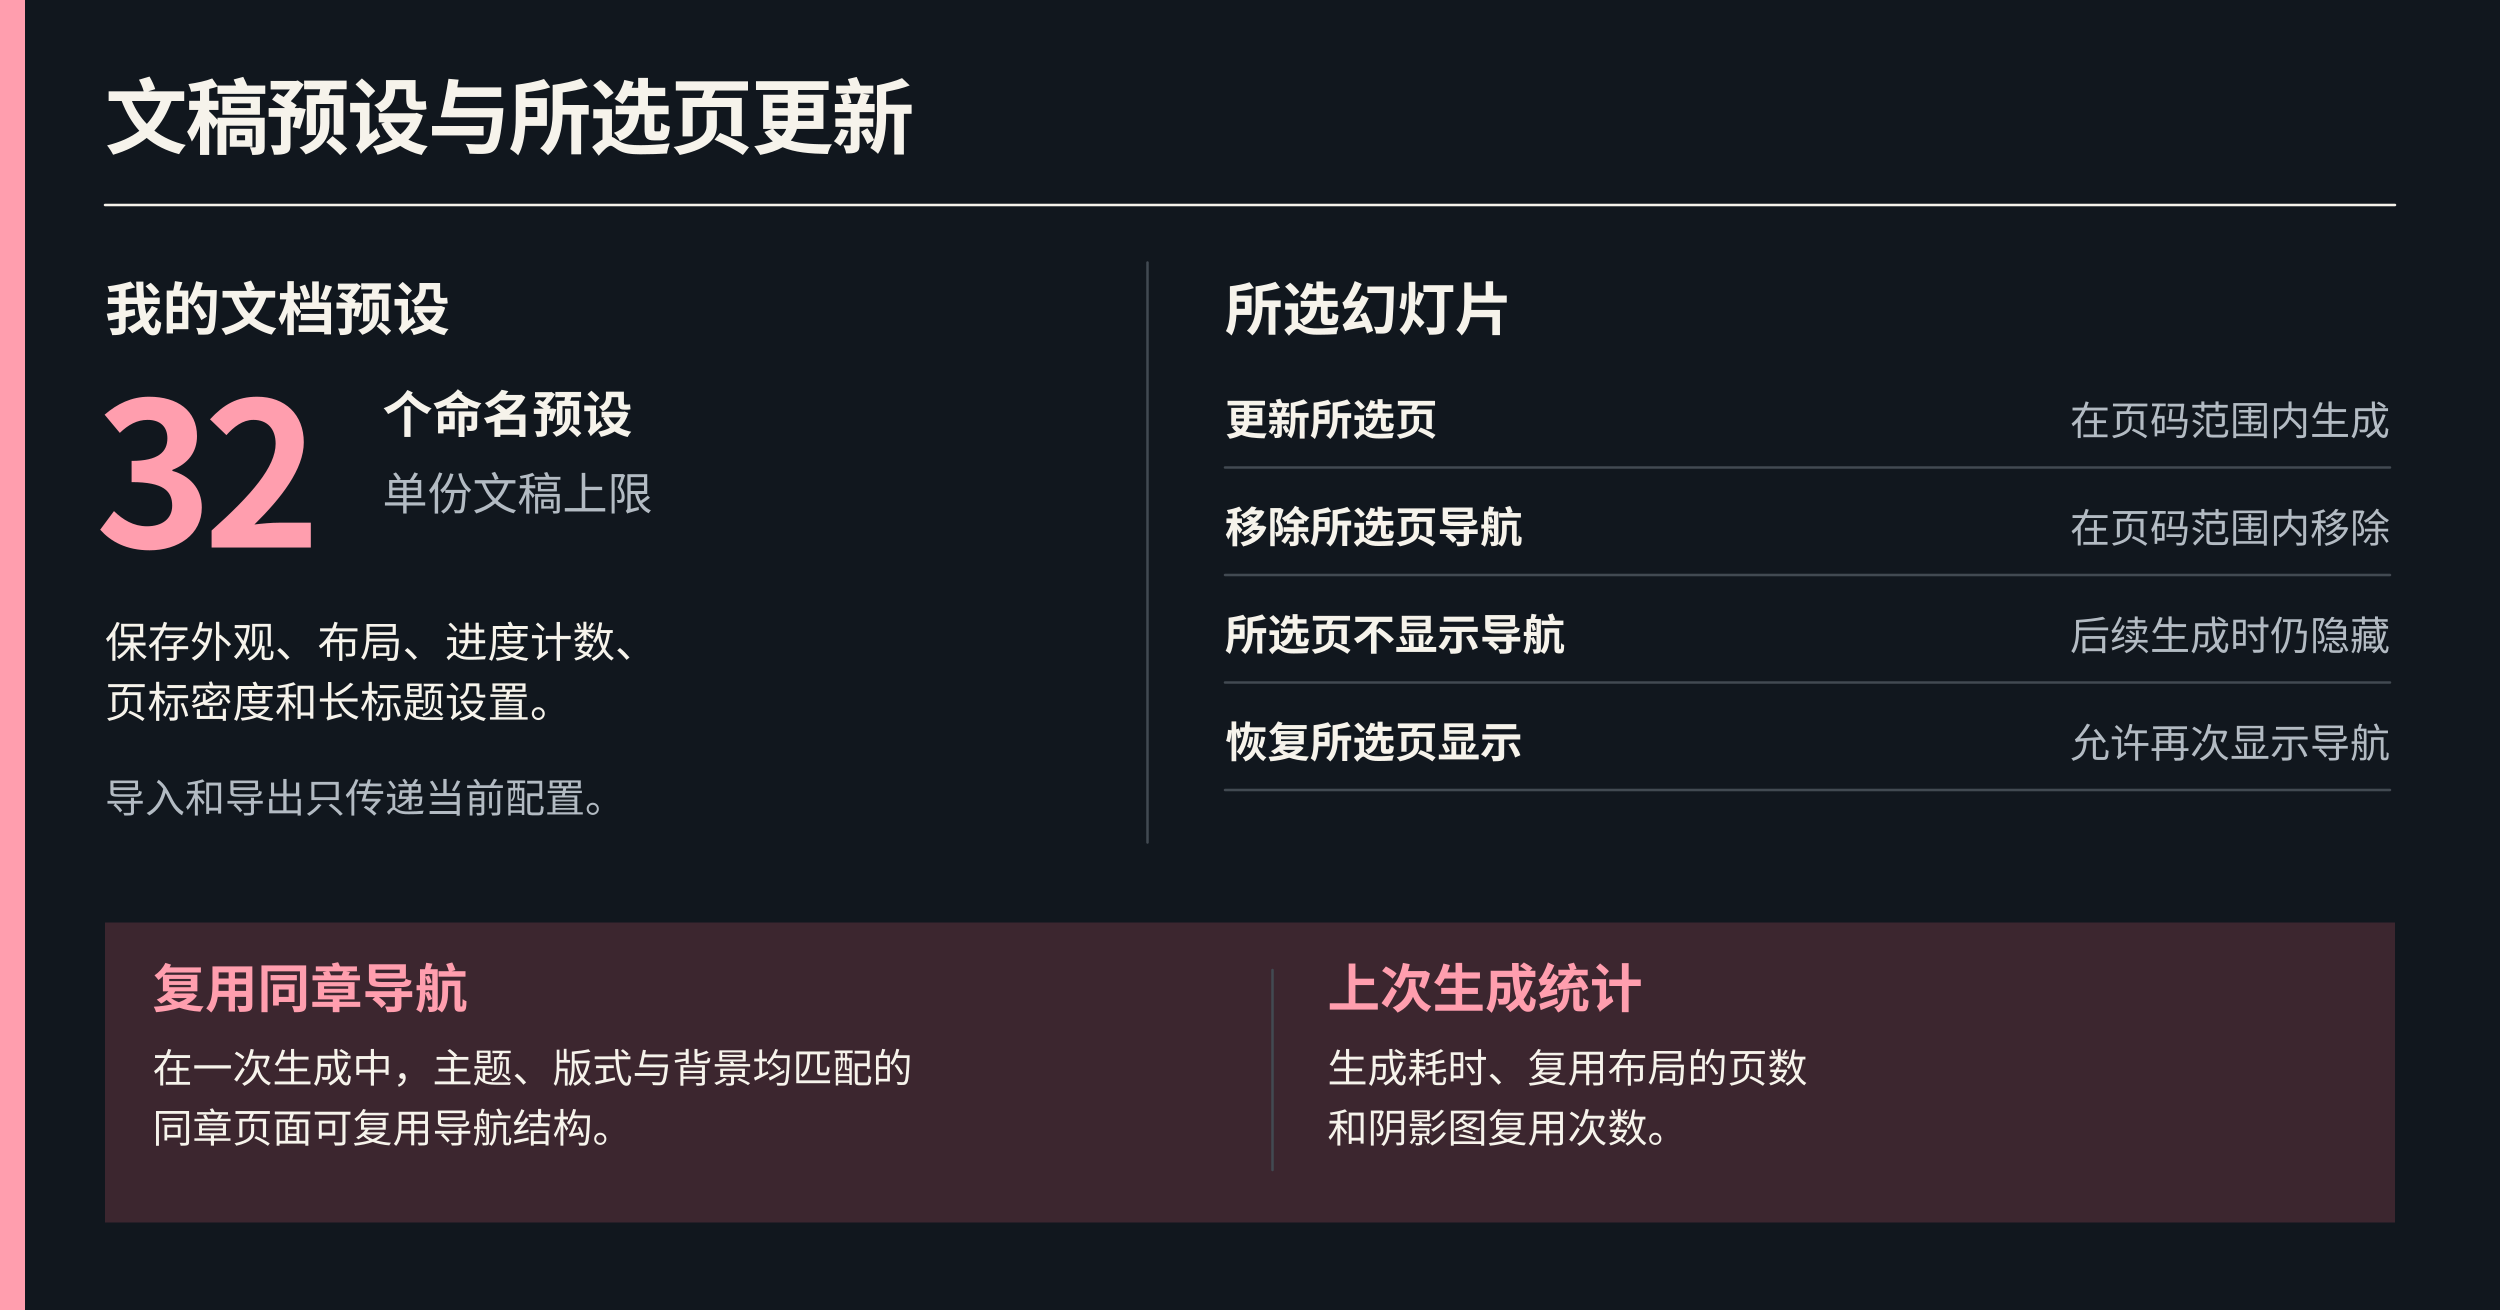
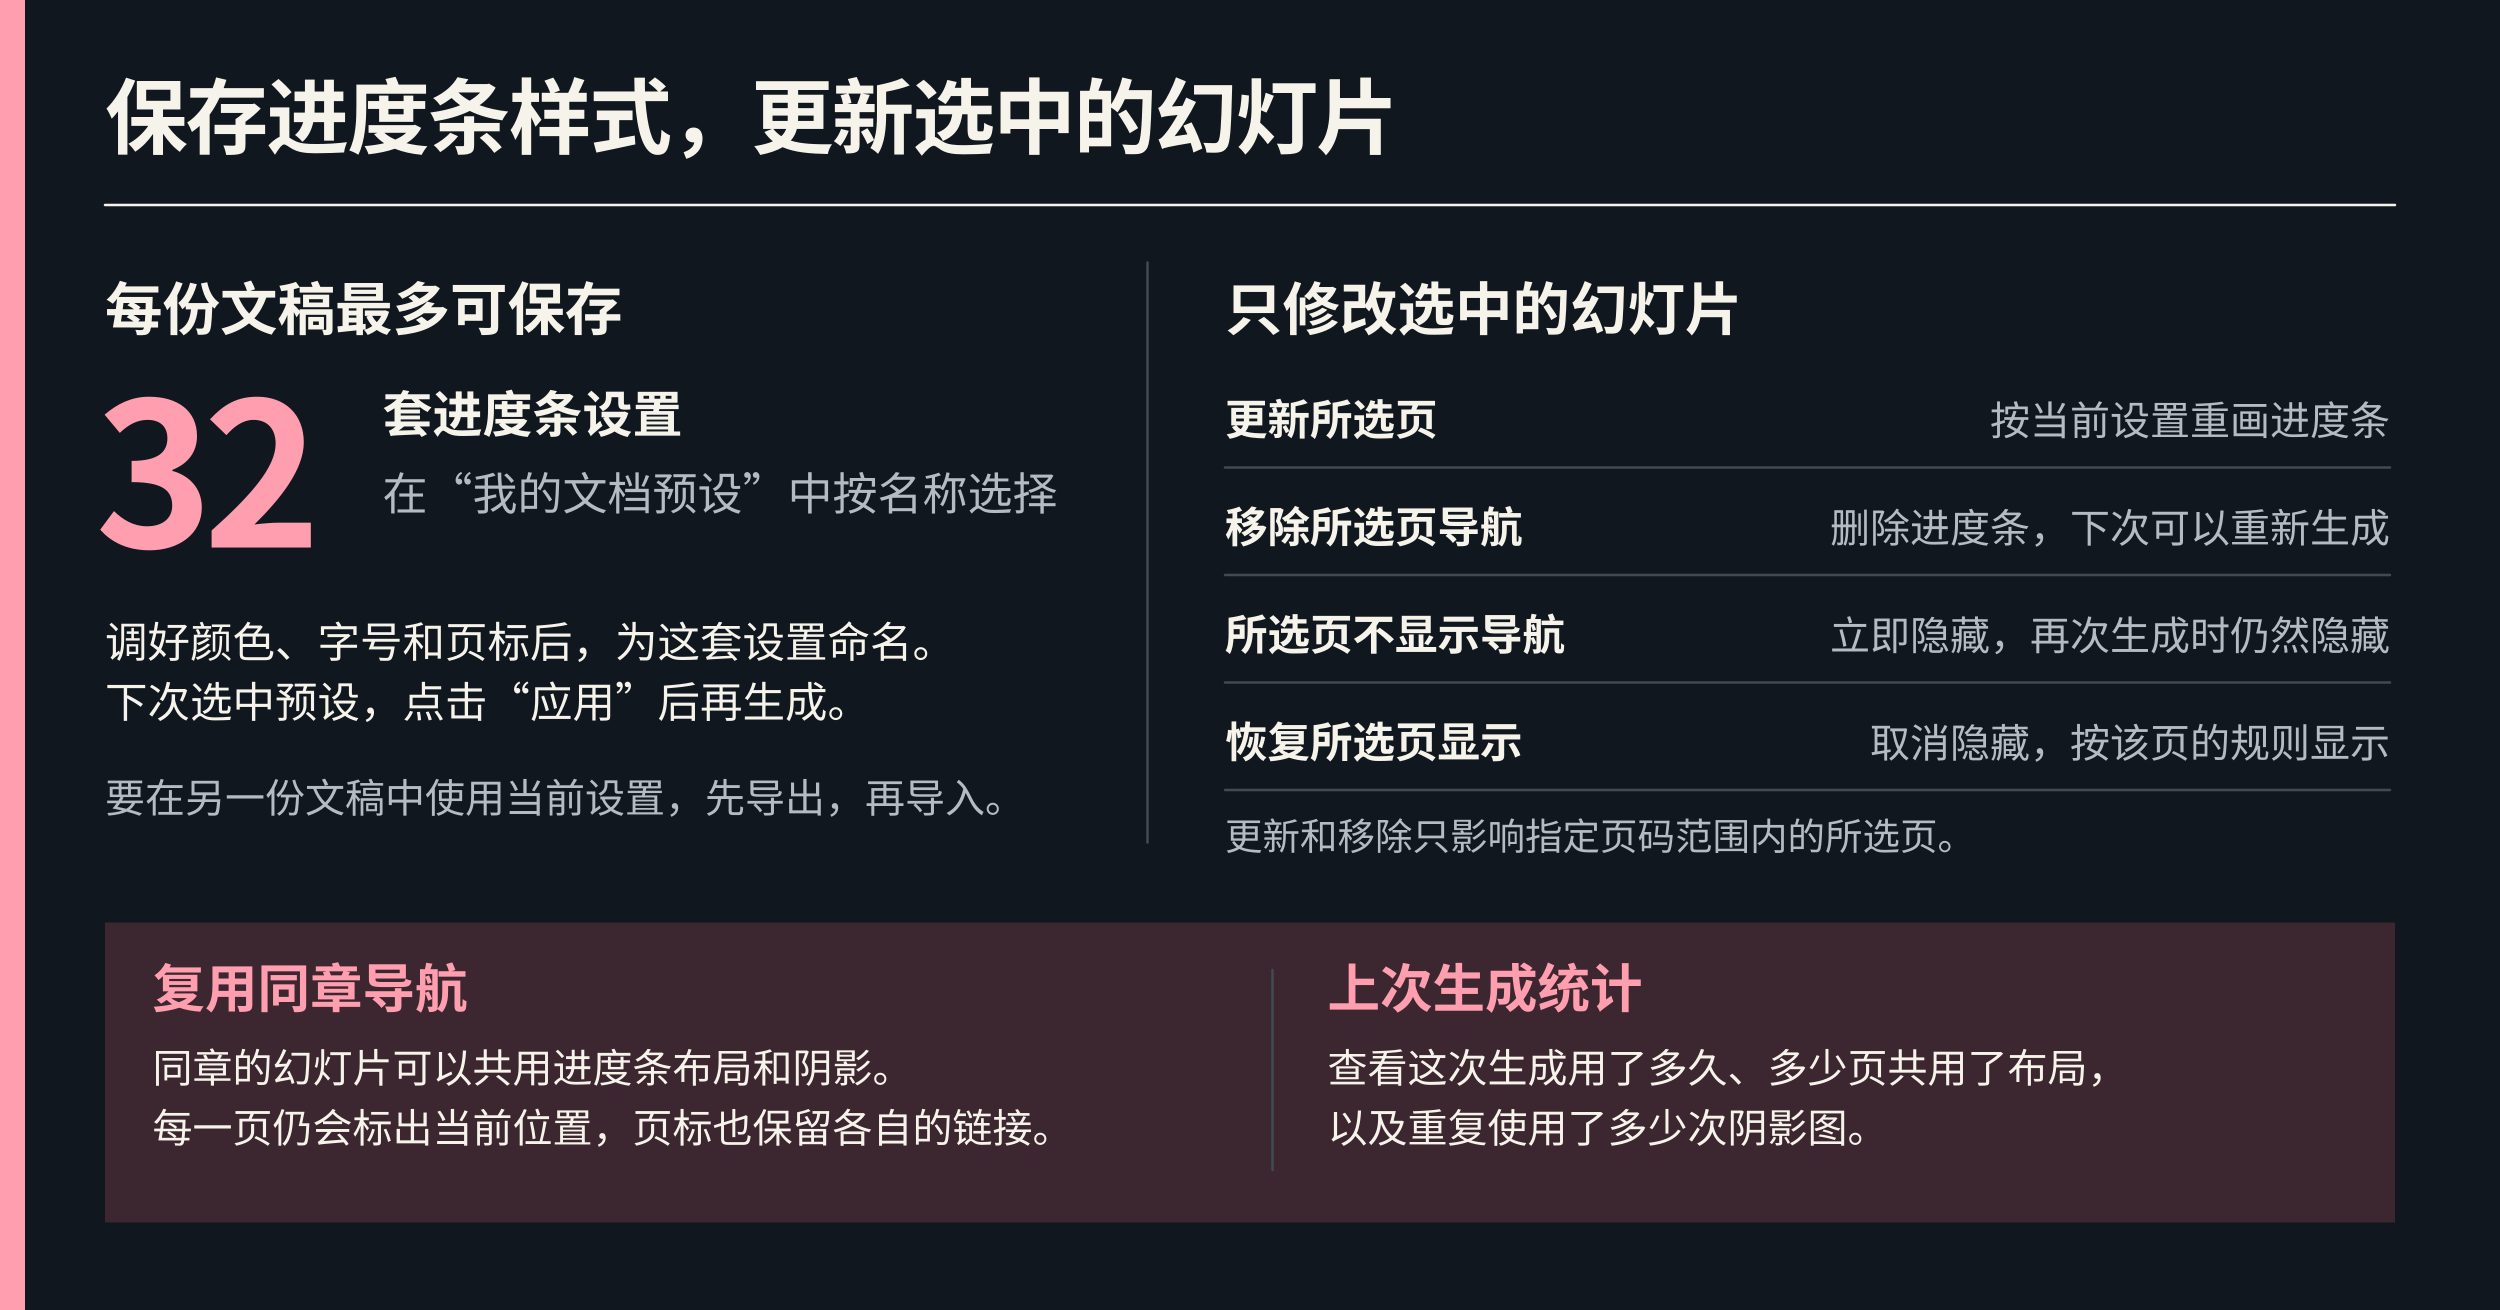
<svg xmlns="http://www.w3.org/2000/svg" viewBox="0 0 1000 524" width="1000" height="524" role="img" aria-labelledby="title desc" xml:lang="zh">
  <rect x="0" y="0" width="1000" height="524" rx="0" fill="#11171E" />
  <rect x="0" y="0" width="10" height="524" rx="0" fill="#FF9EAE" />
-   <text x="42" y="59" fill="#F6F3EB" font-family="'Microsoft YaHei','PingFang SC','Noto Sans CJK SC',Inter,Arial,sans-serif" font-size="33" font-weight="700" letter-spacing="-0.7" text-anchor="start">文稿预设与所选页更新</text>
+   <text x="42" y="59" fill="#F6F3EB" font-family="'Microsoft YaHei','PingFang SC','Noto Sans CJK SC',Inter,Arial,sans-serif" font-size="33" font-weight="700" letter-spacing="-0.7" text-anchor="start">保存进度条样式，更新选中的幻灯片</text>
  <path d="M42 82L958 82" fill="none" stroke="#F6F3EB" stroke-width="1" stroke-linejoin="round" stroke-linecap="round" />
  <path d="M459 105L459 337" fill="none" stroke="#424A52" stroke-width="1" stroke-linejoin="round" stroke-linecap="round" />
-   <text x="42" y="132" fill="#F6F3EB" font-family="'Microsoft YaHei','PingFang SC','Noto Sans CJK SC',Inter,Arial,sans-serif" font-size="23" font-weight="680" letter-spacing="0" text-anchor="start">我的文档预设</text>
+   <text x="42" y="132" fill="#F6F3EB" font-family="'Microsoft YaHei','PingFang SC','Noto Sans CJK SC',Inter,Arial,sans-serif" font-size="23" font-weight="680" letter-spacing="0" text-anchor="start">每份文稿最多可保存</text>
  <text x="38" y="219" fill="#FF9EAE" font-family="'Microsoft YaHei','PingFang SC','Noto Sans CJK SC',Inter,Arial,sans-serif" font-size="80" font-weight="730" letter-spacing="-4" text-anchor="start">32</text>
-   <text x="153" y="173" fill="#F6F3EB" font-family="'Microsoft YaHei','PingFang SC','Noto Sans CJK SC',Inter,Arial,sans-serif" font-size="20" font-weight="620" letter-spacing="0" text-anchor="start">个命名预设</text>
-   <text x="153" y="204" fill="#B3BBC3" font-family="'Microsoft YaHei','PingFang SC','Noto Sans CJK SC',Inter,Arial,sans-serif" font-size="18" font-weight="400" letter-spacing="0" text-anchor="start">单份文稿上限</text>
-   <text x="42" y="263" fill="#F6F3EB" font-family="'Microsoft YaHei','PingFang SC','Noto Sans CJK SC',Inter,Arial,sans-serif" font-size="17" font-weight="400" letter-spacing="0" text-anchor="start">保存外观、布局、进度计数、</text>
-   <text x="42" y="287" fill="#F6F3EB" font-family="'Microsoft YaHei','PingFang SC','Noto Sans CJK SC',Inter,Arial,sans-serif" font-size="17" font-weight="400" letter-spacing="0" text-anchor="start">页标密度和长标题设置。</text>
-   <text x="42" y="325" fill="#B3BBC3" font-family="'Microsoft YaHei','PingFang SC','Noto Sans CJK SC',Inter,Arial,sans-serif" font-size="16" font-weight="400" letter-spacing="0" text-anchor="start">导入和导出只传递当前配置。</text>
-   <text x="490" y="132" fill="#F6F3EB" font-family="'Microsoft YaHei','PingFang SC','Noto Sans CJK SC',Inter,Arial,sans-serif" font-size="23" font-weight="680" letter-spacing="0" text-anchor="start">所选幻灯片</text>
+   <text x="153" y="173" fill="#F6F3EB" font-family="'Microsoft YaHei','PingFang SC','Noto Sans CJK SC',Inter,Arial,sans-serif" font-size="20" font-weight="620" letter-spacing="0" text-anchor="start">套进度条设置</text>
+   <text x="153" y="204" fill="#B3BBC3" font-family="'Microsoft YaHei','PingFang SC','Noto Sans CJK SC',Inter,Arial,sans-serif" font-size="18" font-weight="400" letter-spacing="0" text-anchor="start">在“我的文档预设”中按名称选择</text>
+   <text x="42" y="263" fill="#F6F3EB" font-family="'Microsoft YaHei','PingFang SC','Noto Sans CJK SC',Inter,Arial,sans-serif" font-size="17" font-weight="400" letter-spacing="0" text-anchor="start">调好颜色、字号和页标后，为这套设置命名。</text>
+   <text x="42" y="287" fill="#F6F3EB" font-family="'Microsoft YaHei','PingFang SC','Noto Sans CJK SC',Inter,Arial,sans-serif" font-size="17" font-weight="400" letter-spacing="0" text-anchor="start">下次选中预设，点击“应用”后再生成。</text>
+   <text x="42" y="325" fill="#B3BBC3" font-family="'Microsoft YaHei','PingFang SC','Noto Sans CJK SC',Inter,Arial,sans-serif" font-size="16" font-weight="400" letter-spacing="0" text-anchor="start">要在另一份文稿中使用当前设置，先导出，再导入。</text>
+   <text x="490" y="132" fill="#F6F3EB" font-family="'Microsoft YaHei','PingFang SC','Noto Sans CJK SC',Inter,Arial,sans-serif" font-size="23" font-weight="680" letter-spacing="0" text-anchor="start">只修改选中的幻灯片</text>
  <text x="490" y="174" fill="#F6F3EB" font-family="'Microsoft YaHei','PingFang SC','Noto Sans CJK SC',Inter,Arial,sans-serif" font-size="17" font-weight="620" letter-spacing="0" text-anchor="start">更新所选页</text>
-   <text x="956" y="174" fill="#B3BBC3" font-family="'Microsoft YaHei','PingFang SC','Noto Sans CJK SC',Inter,Arial,sans-serif" font-size="16" font-weight="400" letter-spacing="0" text-anchor="end">在页码范围内生成</text>
+   <text x="956" y="174" fill="#B3BBC3" font-family="'Microsoft YaHei','PingFang SC','Noto Sans CJK SC',Inter,Arial,sans-serif" font-size="16" font-weight="400" letter-spacing="0" text-anchor="end">按当前设置重画进度条</text>
  <path d="M490 187L956 187" fill="none" stroke="#424A52" stroke-width="1" stroke-linejoin="round" stroke-linecap="round" />
  <text x="490" y="217" fill="#F6F3EB" font-family="'Microsoft YaHei','PingFang SC','Noto Sans CJK SC',Inter,Arial,sans-serif" font-size="17" font-weight="620" letter-spacing="0" text-anchor="start">移除所选页导航</text>
-   <text x="956" y="217" fill="#B3BBC3" font-family="'Microsoft YaHei','PingFang SC','Noto Sans CJK SC',Inter,Arial,sans-serif" font-size="16" font-weight="400" letter-spacing="0" text-anchor="end">在页码范围内移除</text>
+   <text x="956" y="217" fill="#B3BBC3" font-family="'Microsoft YaHei','PingFang SC','Noto Sans CJK SC',Inter,Arial,sans-serif" font-size="16" font-weight="400" letter-spacing="0" text-anchor="end">删除进度条，下次可以重新生成</text>
  <path d="M490 230L956 230" fill="none" stroke="#424A52" stroke-width="1" stroke-linejoin="round" stroke-linecap="round" />
  <text x="490" y="260" fill="#F6F3EB" font-family="'Microsoft YaHei','PingFang SC','Noto Sans CJK SC',Inter,Arial,sans-serif" font-size="17" font-weight="620" letter-spacing="0" text-anchor="start">所选页不显示导航</text>
-   <text x="956" y="260" fill="#B3BBC3" font-family="'Microsoft YaHei','PingFang SC','Noto Sans CJK SC',Inter,Arial,sans-serif" font-size="16" font-weight="400" letter-spacing="0" text-anchor="end">后续生成时仍隐藏</text>
+   <text x="956" y="260" fill="#B3BBC3" font-family="'Microsoft YaHei','PingFang SC','Noto Sans CJK SC',Inter,Arial,sans-serif" font-size="16" font-weight="400" letter-spacing="0" text-anchor="end">立即隐藏，再次生成时仍然隐藏</text>
  <path d="M490 273L956 273" fill="none" stroke="#424A52" stroke-width="1" stroke-linejoin="round" stroke-linecap="round" />
  <text x="490" y="303" fill="#F6F3EB" font-family="'Microsoft YaHei','PingFang SC','Noto Sans CJK SC',Inter,Arial,sans-serif" font-size="17" font-weight="620" letter-spacing="0" text-anchor="start">恢复所选页显示</text>
-   <text x="956" y="303" fill="#B3BBC3" font-family="'Microsoft YaHei','PingFang SC','Noto Sans CJK SC',Inter,Arial,sans-serif" font-size="16" font-weight="400" letter-spacing="0" text-anchor="end">允许再次显示导航</text>
+   <text x="956" y="303" fill="#B3BBC3" font-family="'Microsoft YaHei','PingFang SC','Noto Sans CJK SC',Inter,Arial,sans-serif" font-size="16" font-weight="400" letter-spacing="0" text-anchor="end">取消隐藏，按该页的规则显示</text>
+   <text x="490" y="340" fill="#B3BBC3" font-family="'Microsoft YaHei','PingFang SC','Noto Sans CJK SC',Inter,Arial,sans-serif" font-size="15" font-weight="400" letter-spacing="0" text-anchor="start">更新和移除只影响指定页码范围内的所选页。</text>
  <path d="M490 316L956 316" fill="none" stroke="#424A52" stroke-width="1" stroke-linejoin="round" stroke-linecap="round" />
  <rect x="42" y="369" width="916" height="120" rx="0" fill="#3C262F" />
  <text x="61" y="403" fill="#FF9EAE" font-family="'Microsoft YaHei','PingFang SC','Noto Sans CJK SC',Inter,Arial,sans-serif" font-size="21" font-weight="670" letter-spacing="0" text-anchor="start">复用同章导航</text>
  <text x="531" y="403" fill="#FF9EAE" font-family="'Microsoft YaHei','PingFang SC','Noto Sans CJK SC',Inter,Arial,sans-serif" font-size="21" font-weight="670" letter-spacing="0" text-anchor="start">上次生成统计</text>
  <path d="M509 388L509 468" fill="none" stroke="#424A52" stroke-width="1" stroke-linejoin="round" stroke-linecap="round" />
-   <text x="61" y="433" fill="#F6F3EB" font-family="'Microsoft YaHei','PingFang SC','Noto Sans CJK SC',Inter,Arial,sans-serif" font-size="16" font-weight="400" letter-spacing="0" text-anchor="start">在一次生成中，主题、版式与背景均匹配的</text>
-   <text x="61" y="457" fill="#F6F3EB" font-family="'Microsoft YaHei','PingFang SC','Noto Sans CJK SC',Inter,Arial,sans-serif" font-size="16" font-weight="400" letter-spacing="0" text-anchor="start">同章页面可复用导航结构。</text>
-   <text x="531" y="433" fill="#F6F3EB" font-family="'Microsoft YaHei','PingFang SC','Noto Sans CJK SC',Inter,Arial,sans-serif" font-size="16" font-weight="400" letter-spacing="0" text-anchor="start">生成耗时、复用布局的页数</text>
-   <text x="531" y="457" fill="#F6F3EB" font-family="'Microsoft YaHei','PingFang SC','Noto Sans CJK SC',Inter,Arial,sans-serif" font-size="16" font-weight="400" letter-spacing="0" text-anchor="start">和阴影图复用次数。</text>
+   <text x="61" y="433" fill="#F6F3EB" font-family="'Microsoft YaHei','PingFang SC','Noto Sans CJK SC',Inter,Arial,sans-serif" font-size="16" font-weight="400" letter-spacing="0" text-anchor="start">同章的幻灯片可以共用进度条布局和阴影。</text>
+   <text x="61" y="457" fill="#F6F3EB" font-family="'Microsoft YaHei','PingFang SC','Noto Sans CJK SC',Inter,Arial,sans-serif" font-size="16" font-weight="400" letter-spacing="0" text-anchor="start">每一页仍会标出当前位置，页标也保留各自的链接。</text>
+   <text x="531" y="433" fill="#F6F3EB" font-family="'Microsoft YaHei','PingFang SC','Noto Sans CJK SC',Inter,Arial,sans-serif" font-size="16" font-weight="400" letter-spacing="0" text-anchor="start">查看这次生成用了多久、多少页共用了布局，</text>
+   <text x="531" y="457" fill="#F6F3EB" font-family="'Microsoft YaHei','PingFang SC','Noto Sans CJK SC',Inter,Arial,sans-serif" font-size="16" font-weight="400" letter-spacing="0" text-anchor="start">以及重复使用了多少次阴影图。</text>
</svg>
